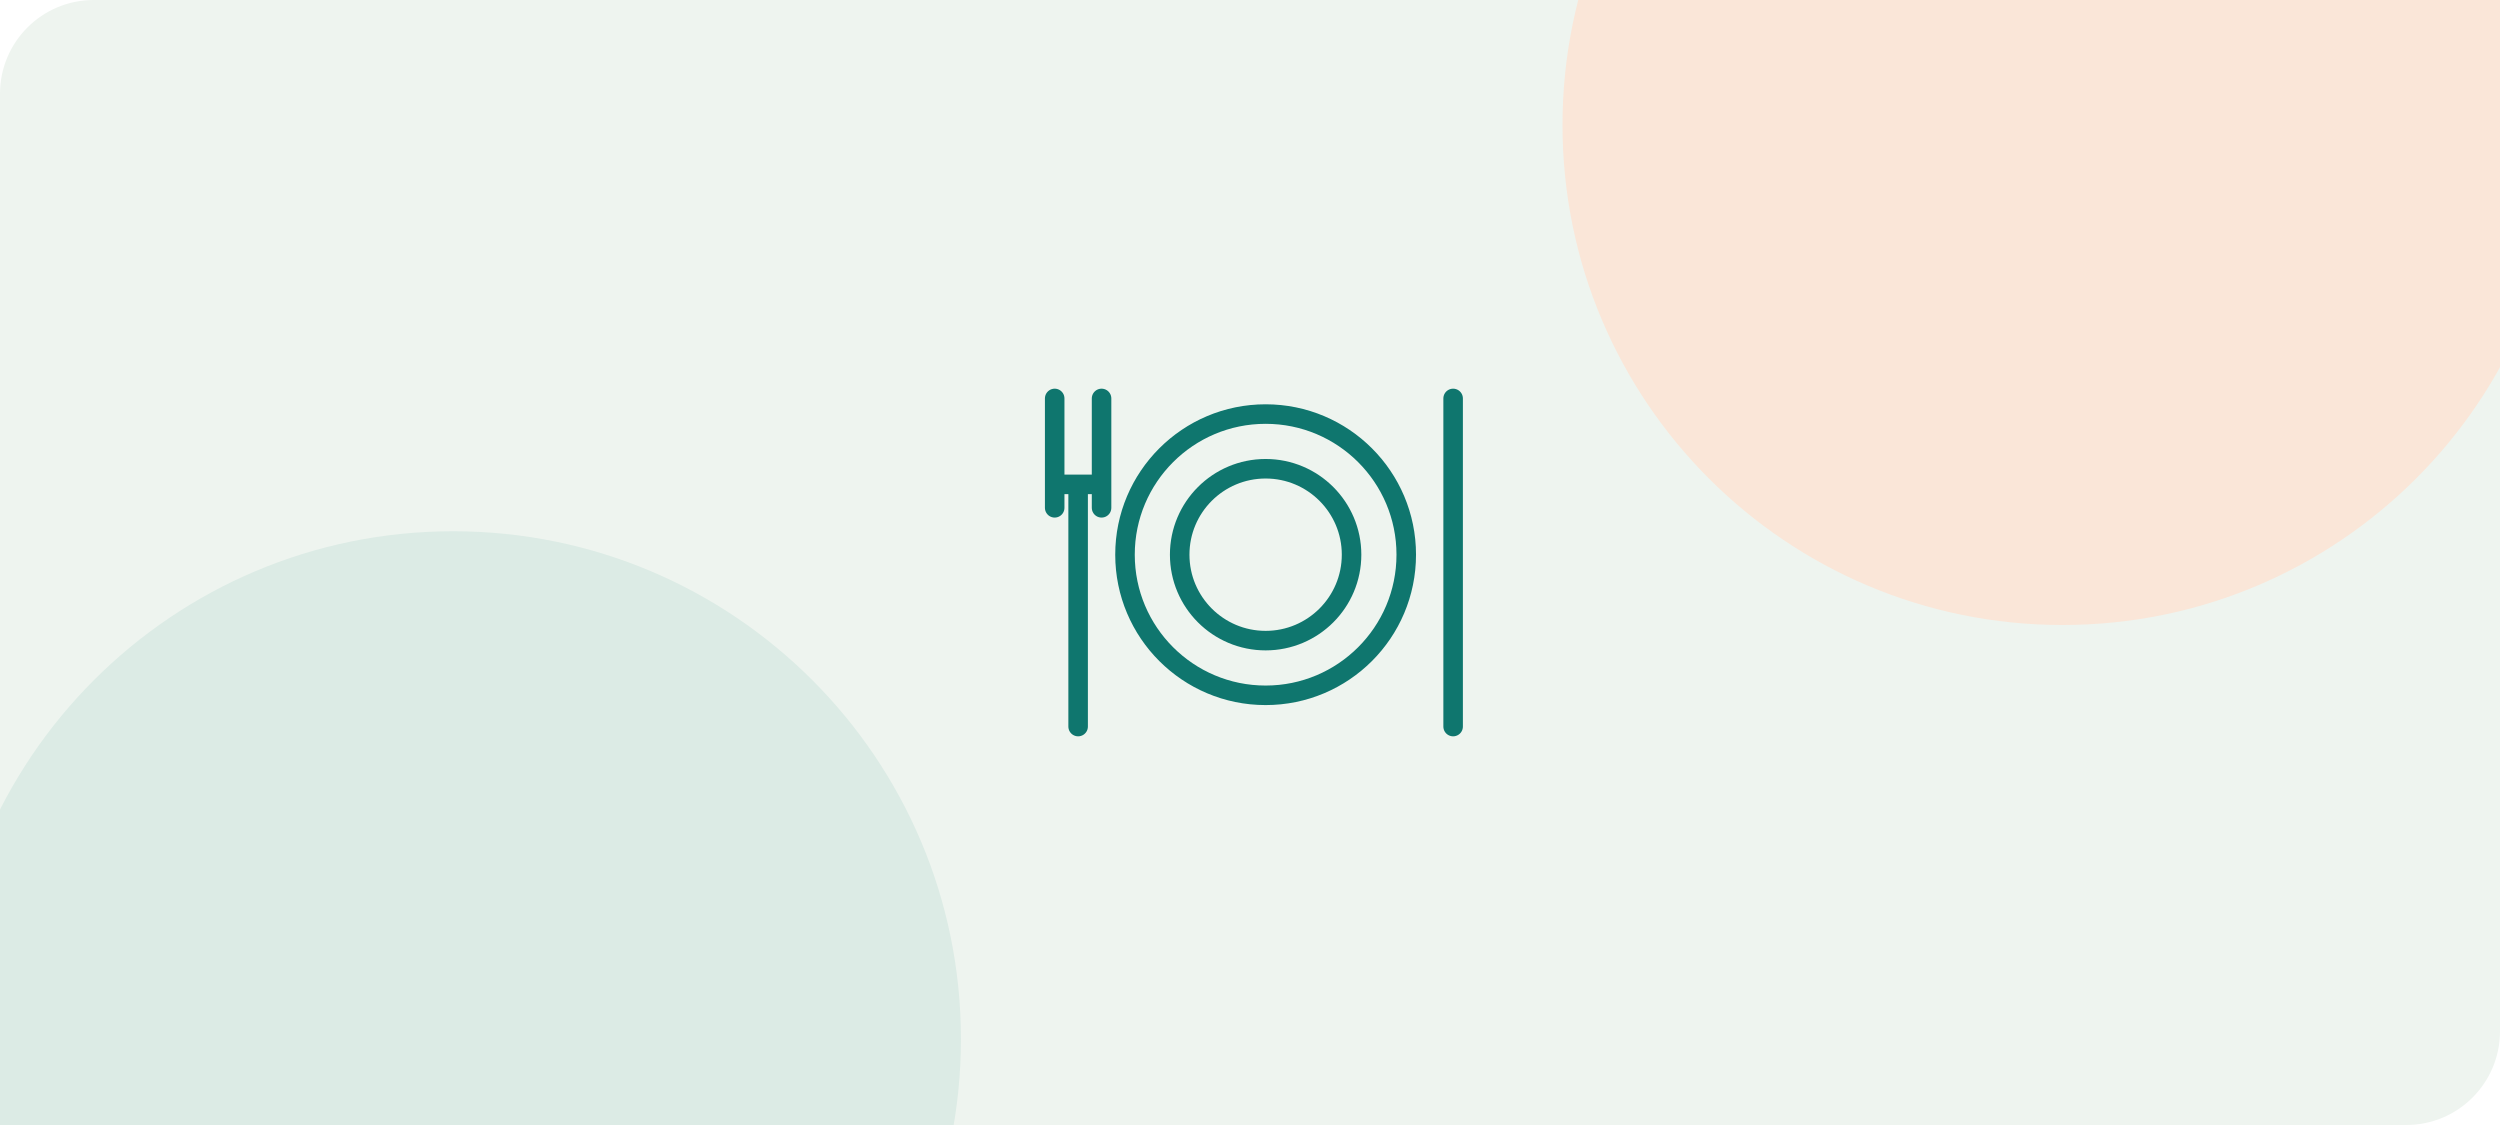
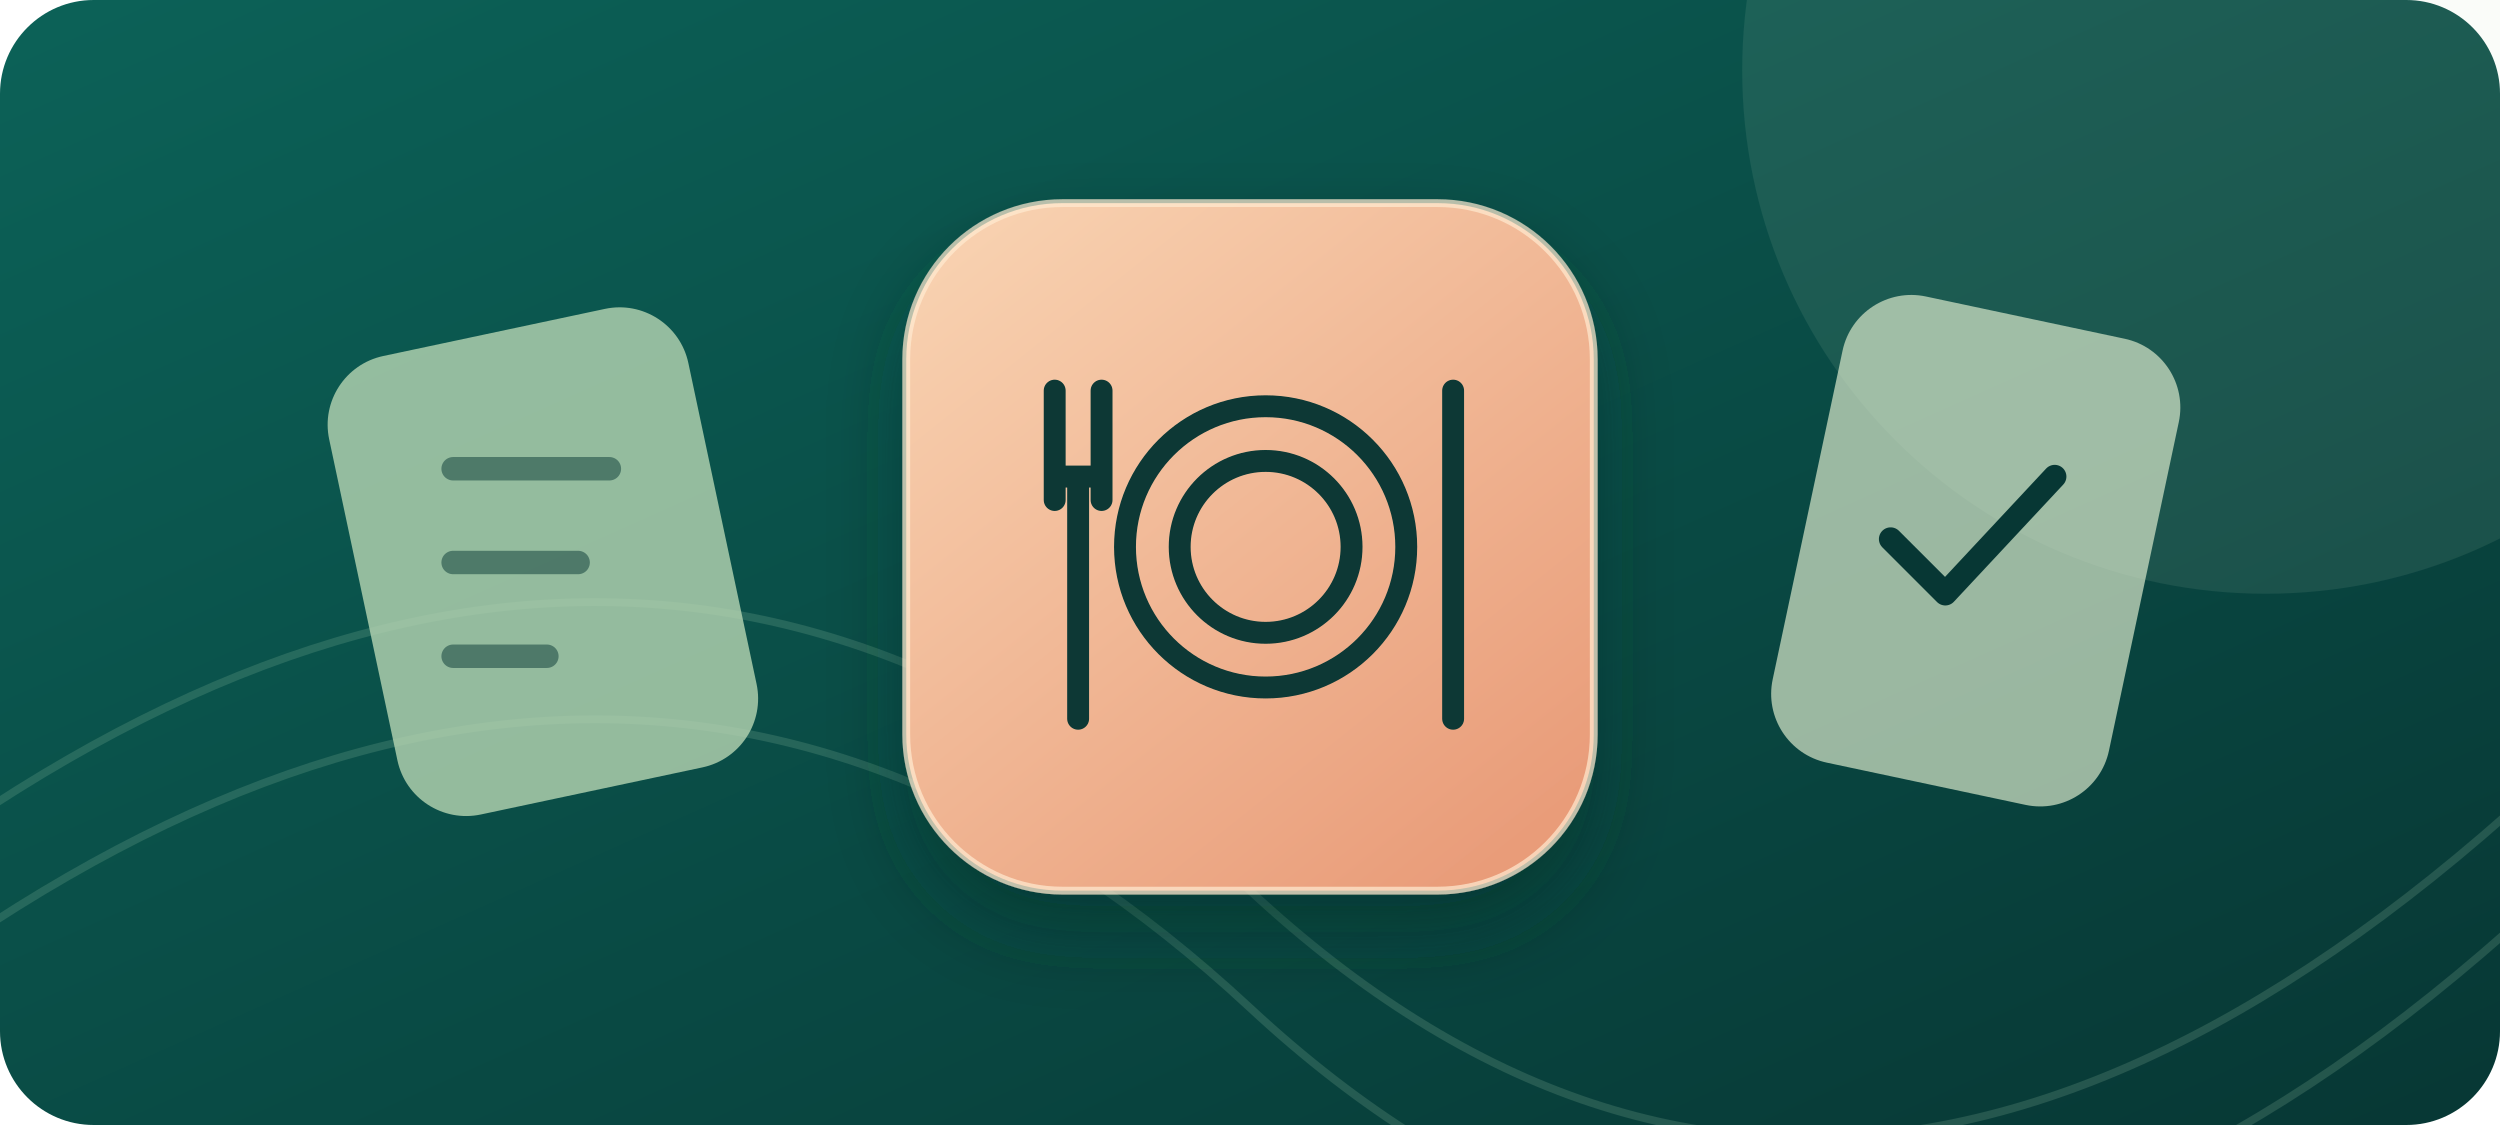
<svg xmlns="http://www.w3.org/2000/svg" viewBox="0 0 320 144" width="320" height="144">
-   <rect width="320" height="144" rx="12" fill="#eef4ef" />
-   <circle cx="264" cy="16" r="64" fill="#fae6d8" />
-   <circle cx="58" cy="133" r="65" fill="#dcebe5" />
-   <g transform="translate(128 39)" fill="none" stroke="#0f766e" stroke-width="2.5" stroke-linecap="round" stroke-linejoin="round">
-     <circle cx="34" cy="32" r="18" />
-     <circle cx="34" cy="32" r="11" />
-     <path d="M7 12v14m6-14v14M7 23h6m-3 0v31M58 12v42" />
+   <defs>
+     <linearGradient id="bg" x2="1" y2="1">
+       <stop stop-color="#0c6258" />
+       <stop offset="1" stop-color="#073734" />
+     </linearGradient>
+     <linearGradient id="tile" x2=".8" y2="1">
+       <stop stop-color="#f9d5b4" />
+       <stop offset="1" stop-color="#e99c79" />
+     </linearGradient>
+     <filter id="depth" x="-50%" y="-50%" width="200%" height="220%">
+       <feDropShadow dx="0" dy="5" stdDeviation="5" flood-color="#002d29" flood-opacity=".4" />
+     </filter>
+   </defs>
+   <rect width="320" height="144" rx="12" fill="url(#bg)" />
+   <path d="M-30 125Q75 35 160 114T350 75M-30 140Q75 50 160 129T350 90" fill="none" stroke="#a8d3b3" stroke-opacity=".18" />
+   <circle cx="290" cy="9" r="67" fill="#c7ddc5" opacity=".1" />
+   <rect x="46" y="42" width="47" height="60" rx="9" fill="#b7d6b3" transform="rotate(-12 69 72)" opacity=".8" />
+   <path d="M58 60h20m-20 12h16m-16 12h12" stroke="#073734" stroke-width="3" stroke-linecap="round" opacity=".5" />
+   <rect x="231" y="40" width="44" height="61" rx="9" fill="#d8e8cb" transform="rotate(12 253 70)" opacity=".7" />
+   <path d="m242 69 7 7 14-15" fill="none" stroke="#073734" stroke-width="3" stroke-linecap="round" stroke-linejoin="round" />
+   <g filter="url(#depth)">
+     <rect x="116" y="26" width="88" height="88" rx="20" fill="url(#tile)" stroke="#ffebd2" stroke-opacity=".7" />
+     <g transform="translate(128 38)" fill="none" stroke="#073734" stroke-width="2.8" stroke-linecap="round" stroke-linejoin="round">
+       <circle cx="34" cy="32" r="18" />
+       <circle cx="34" cy="32" r="11" />
+       <path d="M7 12v14m6-14v14M7 23h6m-3 0v31M58 12v42" />
+     </g>
  </g>
</svg>
